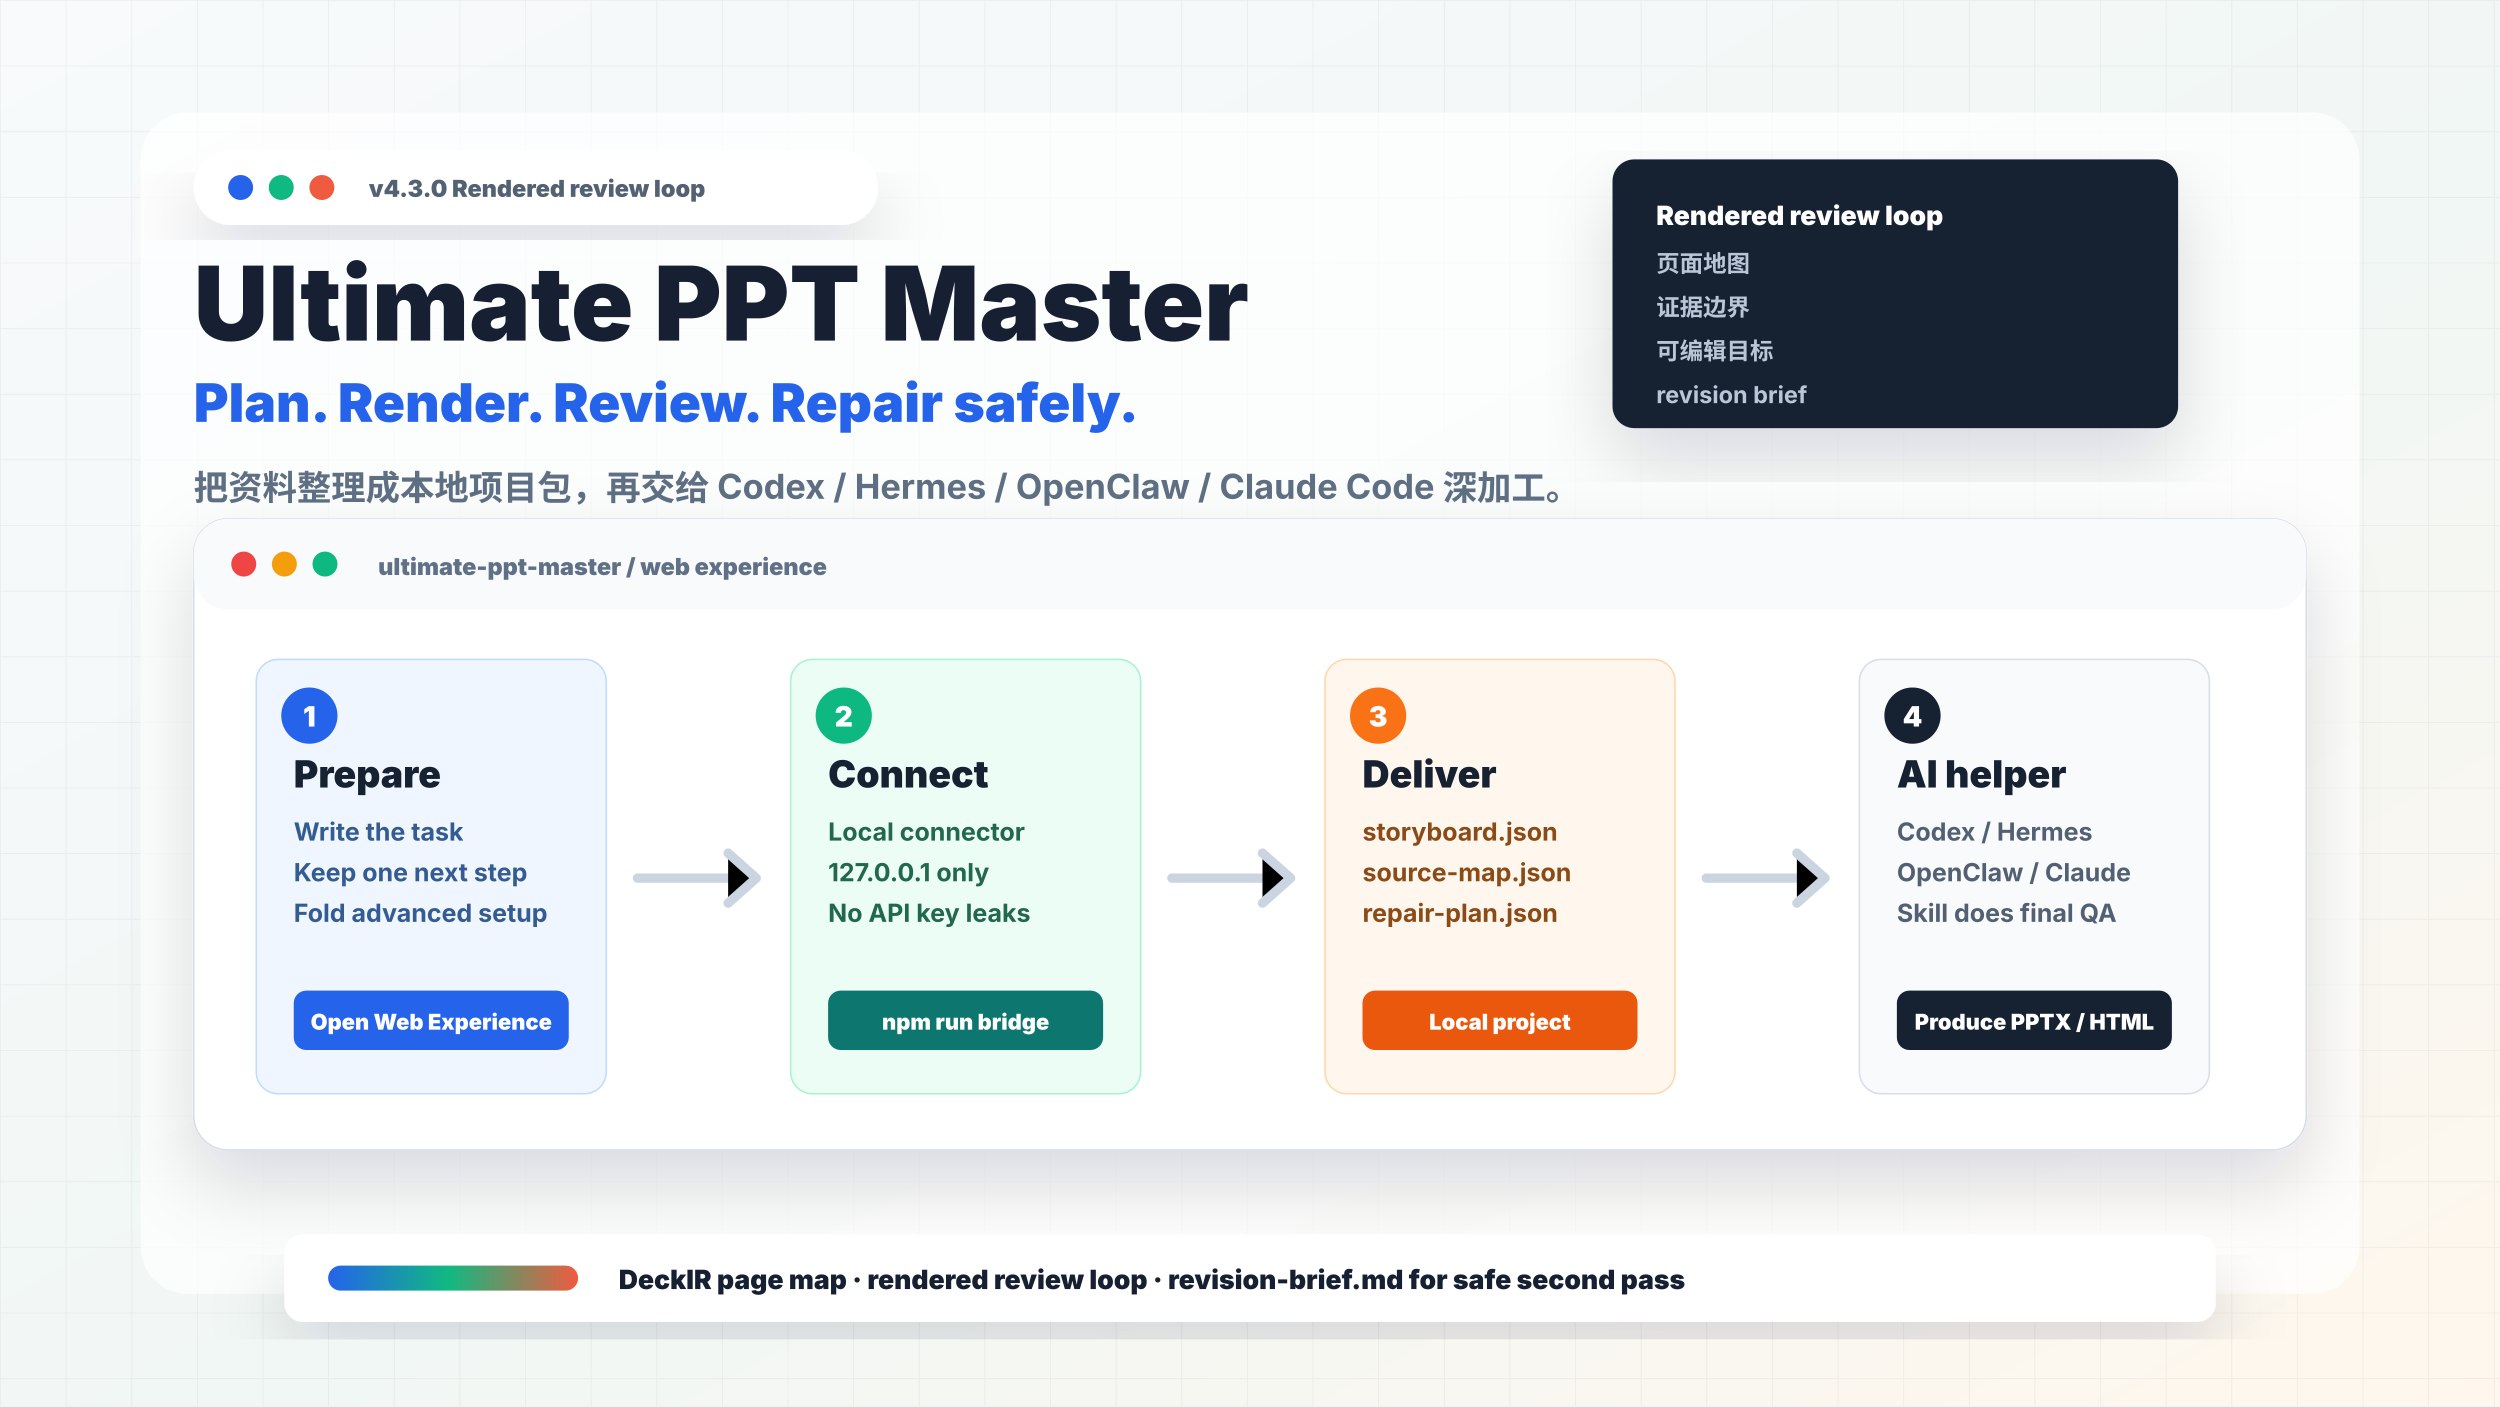
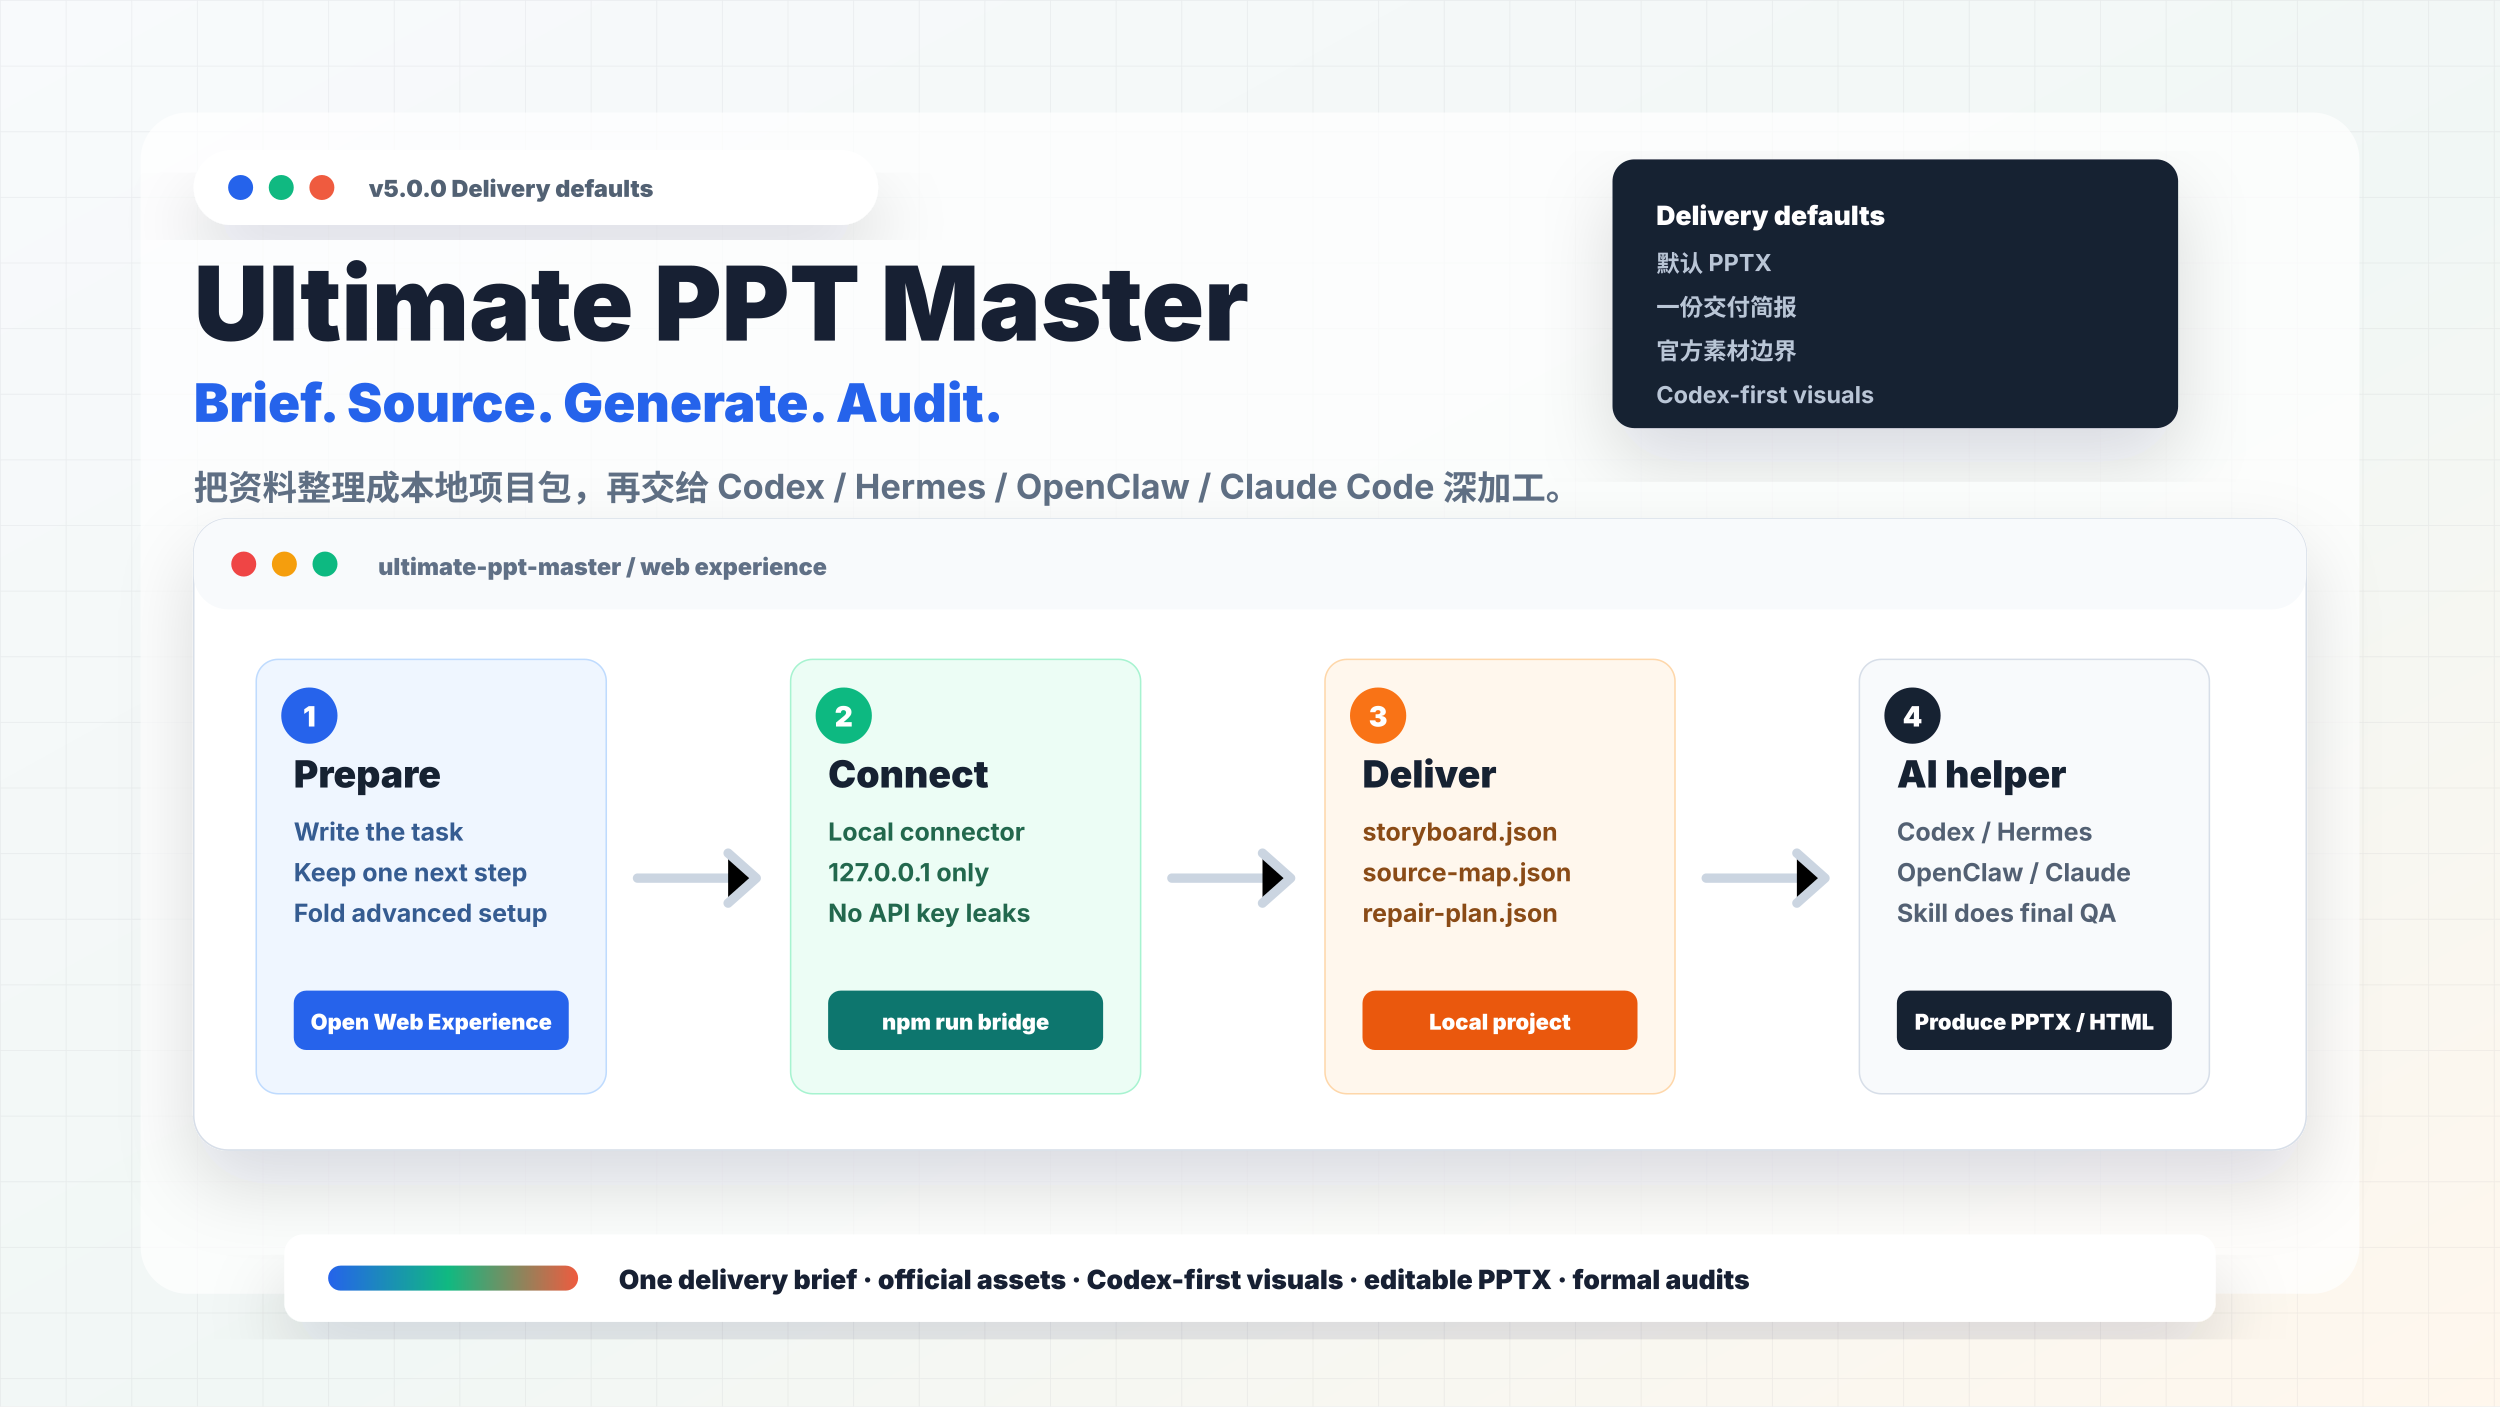
<svg xmlns="http://www.w3.org/2000/svg" viewBox="0 0 1600 900" role="img" aria-labelledby="title desc">
  <defs>
    <linearGradient id="bg" x1="0" y1="0" x2="1" y2="1">
      <stop offset="0" stop-color="#F8FAFC" />
      <stop offset="0.56" stop-color="#F1F7F5" />
      <stop offset="1" stop-color="#FFF7ED" />
    </linearGradient>
    <linearGradient id="brand" x1="0" y1="0" x2="1" y2="0">
      <stop offset="0" stop-color="#2563EB" />
      <stop offset="0.48" stop-color="#10B981" />
      <stop offset="1" stop-color="#EF5B3F" />
    </linearGradient>
    <filter id="softShadow" x="-12%" y="-16%" width="124%" height="136%" color-interpolation-filters="sRGB">
      <feDropShadow dx="0" dy="22" stdDeviation="24" flood-color="#172033" flood-opacity="0.14" />
    </filter>
    <pattern id="grid" width="42" height="42" patternUnits="userSpaceOnUse">
      <path d="M42 0H0V42" fill="none" stroke="#172033" stroke-opacity="0.055" />
    </pattern>
  </defs>
  <rect width="1600" height="900" fill="url(#bg)" />
  <rect width="1600" height="900" fill="url(#grid)" />
  <rect x="90" y="72" width="1420" height="756" rx="30" fill="#FFFFFF" opacity="0.72" />
  <g transform="translate(124 96)" font-family="Inter, Helvetica, Arial, PingFang SC, sans-serif">
    <rect width="438" height="48" rx="24" fill="#FFFFFF" filter="url(#softShadow)" />
    <circle cx="30" cy="24" r="8" fill="#2563EB" />
    <circle cx="56" cy="24" r="8" fill="#10B981" />
    <circle cx="82" cy="24" r="8" fill="#EF5B3F" />
-     <text x="112" y="30" fill="#526173" font-size="15" font-weight="850">v4.3.0 Rendered review loop</text>
+     <text x="112" y="30" fill="#526173" font-size="15" font-weight="850">v5.0.0 Delivery defaults</text>
    <text x="0" y="122" fill="#172033" font-size="66" font-weight="950">Ultimate PPT Master</text>
-     <text x="0" y="174" fill="#2563EB" font-size="34" font-weight="900">Plan. Render. Review. Repair safely.</text>
+     <text x="0" y="174" fill="#2563EB" font-size="34" font-weight="900">Brief. Source. Generate. Audit.</text>
    <text x="0" y="224" fill="#5F6F84" font-size="22" font-weight="650">把资料整理成本地项目包，再交给 Codex / Hermes / OpenClaw / Claude Code 深加工。</text>
  </g>
  <g transform="translate(1032 102)" font-family="Inter, Helvetica, Arial, PingFang SC, sans-serif" filter="url(#softShadow)">
    <rect width="362" height="172" rx="14" fill="#172033" />
-     <text x="28" y="42" fill="#FFFFFF" font-size="17" font-weight="900">Rendered review loop</text>
-     <text x="28" y="72" fill="#B9C6D6" font-size="15" font-weight="720">页面地图</text>
-     <text x="28" y="100" fill="#B9C6D6" font-size="15" font-weight="720">证据边界</text>
-     <text x="28" y="128" fill="#B9C6D6" font-size="15" font-weight="720">可编辑目标</text>
-     <text x="28" y="156" fill="#B9C6D6" font-size="15" font-weight="720">revision brief</text>
+     <text x="28" y="42" fill="#FFFFFF" font-size="17" font-weight="900">Delivery defaults</text>
+     <text x="28" y="72" fill="#B9C6D6" font-size="15" font-weight="720">默认 PPTX</text>
+     <text x="28" y="100" fill="#B9C6D6" font-size="15" font-weight="720">一份交付简报</text>
+     <text x="28" y="128" fill="#B9C6D6" font-size="15" font-weight="720">官方素材边界</text>
+     <text x="28" y="156" fill="#B9C6D6" font-size="15" font-weight="720">Codex-first visuals</text>
  </g>
  <g transform="translate(124 332)" font-family="Inter, Helvetica, Arial, PingFang SC, sans-serif" filter="url(#softShadow)">
    <rect width="1352" height="404" rx="22" fill="#FFFFFF" stroke="#D7DEE8" />
    <rect width="1352" height="58" rx="22" fill="#F8FAFC" />
    <circle cx="32" cy="29" r="8" fill="#EF4444" />
    <circle cx="58" cy="29" r="8" fill="#F59E0B" />
    <circle cx="84" cy="29" r="8" fill="#10B981" />
    <text x="118" y="36" fill="#607086" font-size="15" font-weight="850">ultimate-ppt-master / web experience</text>
    <g transform="translate(40 90)">
      <rect width="224" height="278" rx="14" fill="#EFF6FF" stroke="#BFDBFE" />
      <circle cx="34" cy="36" r="18" fill="#2563EB" />
      <text x="34" y="43" text-anchor="middle" fill="#FFFFFF" font-size="18" font-weight="900">1</text>
      <text x="24" y="82" fill="#172033" font-size="24" font-weight="920">Prepare</text>
      <text x="24" y="116" fill="#355B91" font-size="16" font-weight="720">Write the task</text>
      <text x="24" y="142" fill="#355B91" font-size="16" font-weight="720">Keep one next step</text>
      <text x="24" y="168" fill="#355B91" font-size="16" font-weight="720">Fold advanced setup</text>
      <rect x="24" y="212" width="176" height="38" rx="8" fill="#2563EB" />
      <text x="112" y="237" text-anchor="middle" fill="#FFFFFF" font-size="14" font-weight="900">Open Web Experience</text>
    </g>
    <path d="M284 230H352" stroke="#CBD5E1" stroke-width="6" stroke-linecap="round" />
    <path d="M342 214L360 230L342 246" stroke="#CBD5E1" stroke-width="6" stroke-linecap="round" stroke-linejoin="round" />
    <g transform="translate(382 90)">
      <rect width="224" height="278" rx="14" fill="#ECFDF5" stroke="#A7F3D0" />
      <circle cx="34" cy="36" r="18" fill="#10B981" />
      <text x="34" y="43" text-anchor="middle" fill="#FFFFFF" font-size="18" font-weight="900">2</text>
      <text x="24" y="82" fill="#172033" font-size="24" font-weight="920">Connect</text>
      <text x="24" y="116" fill="#23684E" font-size="16" font-weight="720">Local connector</text>
      <text x="24" y="142" fill="#23684E" font-size="16" font-weight="720">127.0.0.1 only</text>
      <text x="24" y="168" fill="#23684E" font-size="16" font-weight="720">No API key leaks</text>
      <rect x="24" y="212" width="176" height="38" rx="8" fill="#0F766E" />
      <text x="112" y="237" text-anchor="middle" fill="#FFFFFF" font-size="14" font-weight="900">npm run bridge</text>
    </g>
    <path d="M626 230H694" stroke="#CBD5E1" stroke-width="6" stroke-linecap="round" />
    <path d="M684 214L702 230L684 246" stroke="#CBD5E1" stroke-width="6" stroke-linecap="round" stroke-linejoin="round" />
    <g transform="translate(724 90)">
      <rect width="224" height="278" rx="14" fill="#FFF7ED" stroke="#FED7AA" />
      <circle cx="34" cy="36" r="18" fill="#F97316" />
      <text x="34" y="43" text-anchor="middle" fill="#FFFFFF" font-size="18" font-weight="900">3</text>
      <text x="24" y="82" fill="#172033" font-size="24" font-weight="920">Deliver</text>
      <text x="24" y="116" fill="#8A4B17" font-size="16" font-weight="720">storyboard.json</text>
      <text x="24" y="142" fill="#8A4B17" font-size="16" font-weight="720">source-map.json</text>
      <text x="24" y="168" fill="#8A4B17" font-size="16" font-weight="720">repair-plan.json</text>
      <rect x="24" y="212" width="176" height="38" rx="8" fill="#EA580C" />
      <text x="112" y="237" text-anchor="middle" fill="#FFFFFF" font-size="14" font-weight="900">Local project</text>
    </g>
    <path d="M968 230H1036" stroke="#CBD5E1" stroke-width="6" stroke-linecap="round" />
    <path d="M1026 214L1044 230L1026 246" stroke="#CBD5E1" stroke-width="6" stroke-linecap="round" stroke-linejoin="round" />
    <g transform="translate(1066 90)">
      <rect width="224" height="278" rx="14" fill="#F8FAFC" stroke="#D7DEE8" />
      <circle cx="34" cy="36" r="18" fill="#172033" />
      <text x="34" y="43" text-anchor="middle" fill="#FFFFFF" font-size="18" font-weight="900">4</text>
      <text x="24" y="82" fill="#172033" font-size="24" font-weight="920">AI helper</text>
      <text x="24" y="116" fill="#526173" font-size="16" font-weight="720">Codex / Hermes</text>
      <text x="24" y="142" fill="#526173" font-size="16" font-weight="720">OpenClaw / Claude</text>
      <text x="24" y="168" fill="#526173" font-size="16" font-weight="720">Skill does final QA</text>
      <rect x="24" y="212" width="176" height="38" rx="8" fill="#172033" />
      <text x="112" y="237" text-anchor="middle" fill="#FFFFFF" font-size="14" font-weight="900">Produce PPTX / HTML</text>
    </g>
  </g>
  <g transform="translate(182 790)" font-family="Inter, Helvetica, Arial, PingFang SC, sans-serif">
    <rect width="1236" height="56" rx="12" fill="#FFFFFF" filter="url(#softShadow)" />
    <rect x="28" y="20" width="160" height="16" rx="8" fill="url(#brand)" />
-     <text x="214" y="35" fill="#172033" font-size="17" font-weight="850">DeckIR page map · rendered review loop · revision-brief.md for safe second pass</text>
+     <text x="214" y="35" fill="#172033" font-size="17" font-weight="850">One delivery brief · official assets · Codex-first visuals · editable PPTX · formal audits</text>
  </g>
</svg>
